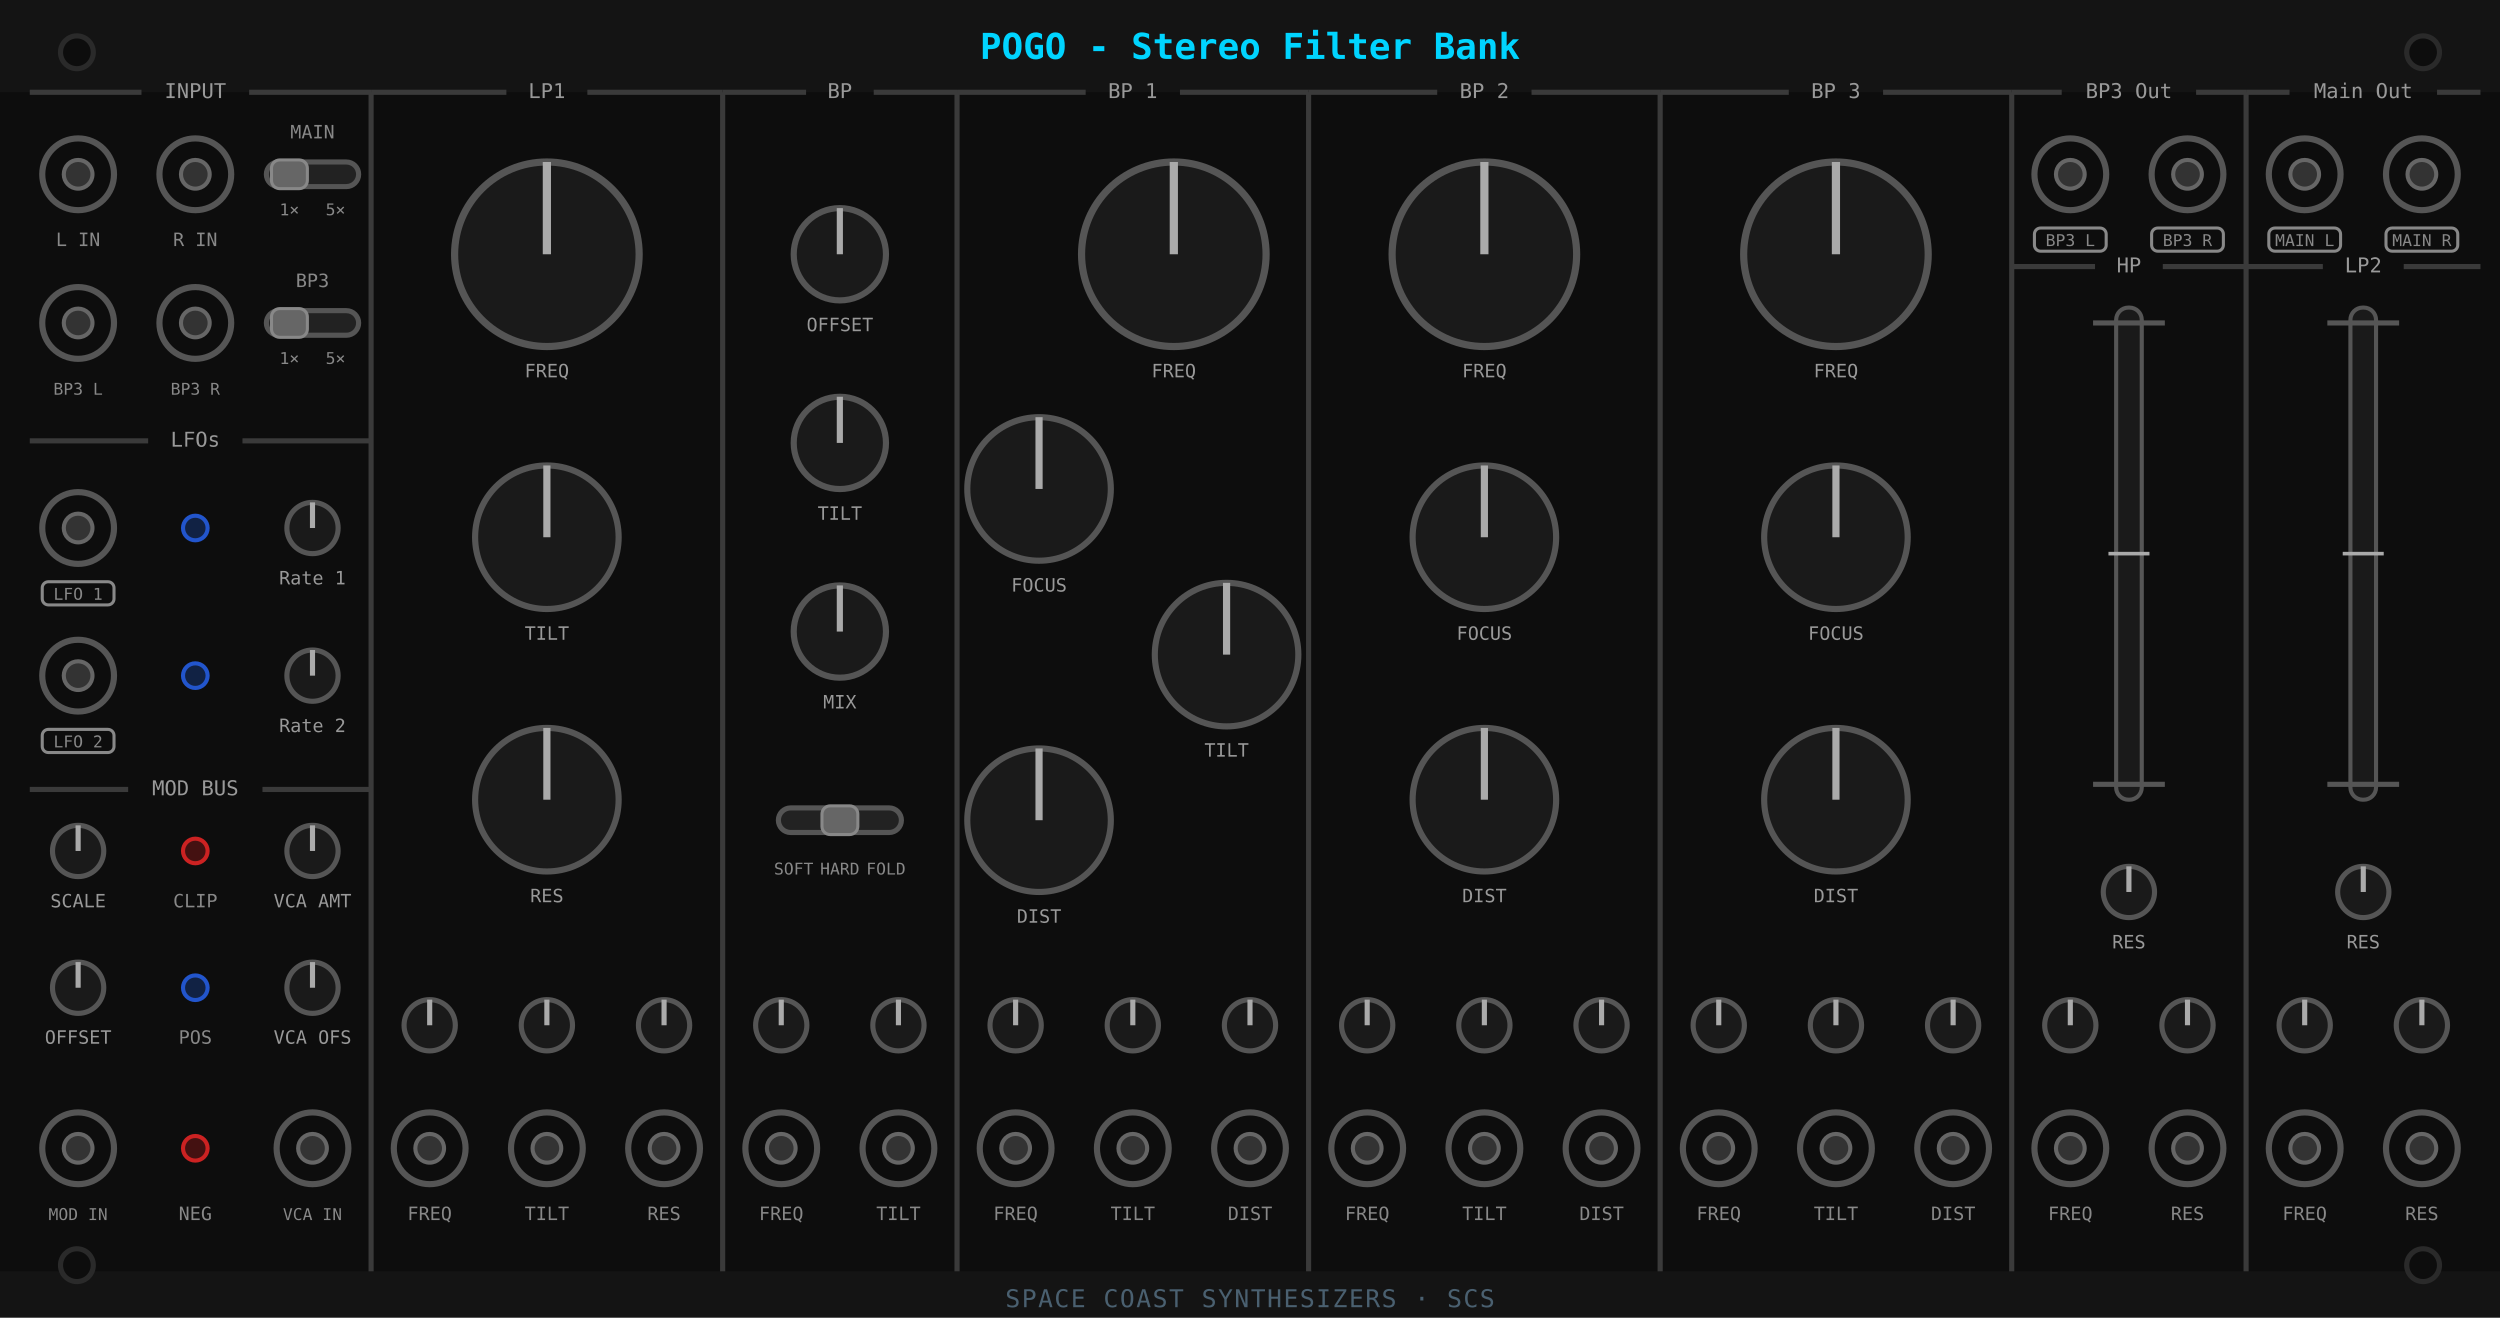
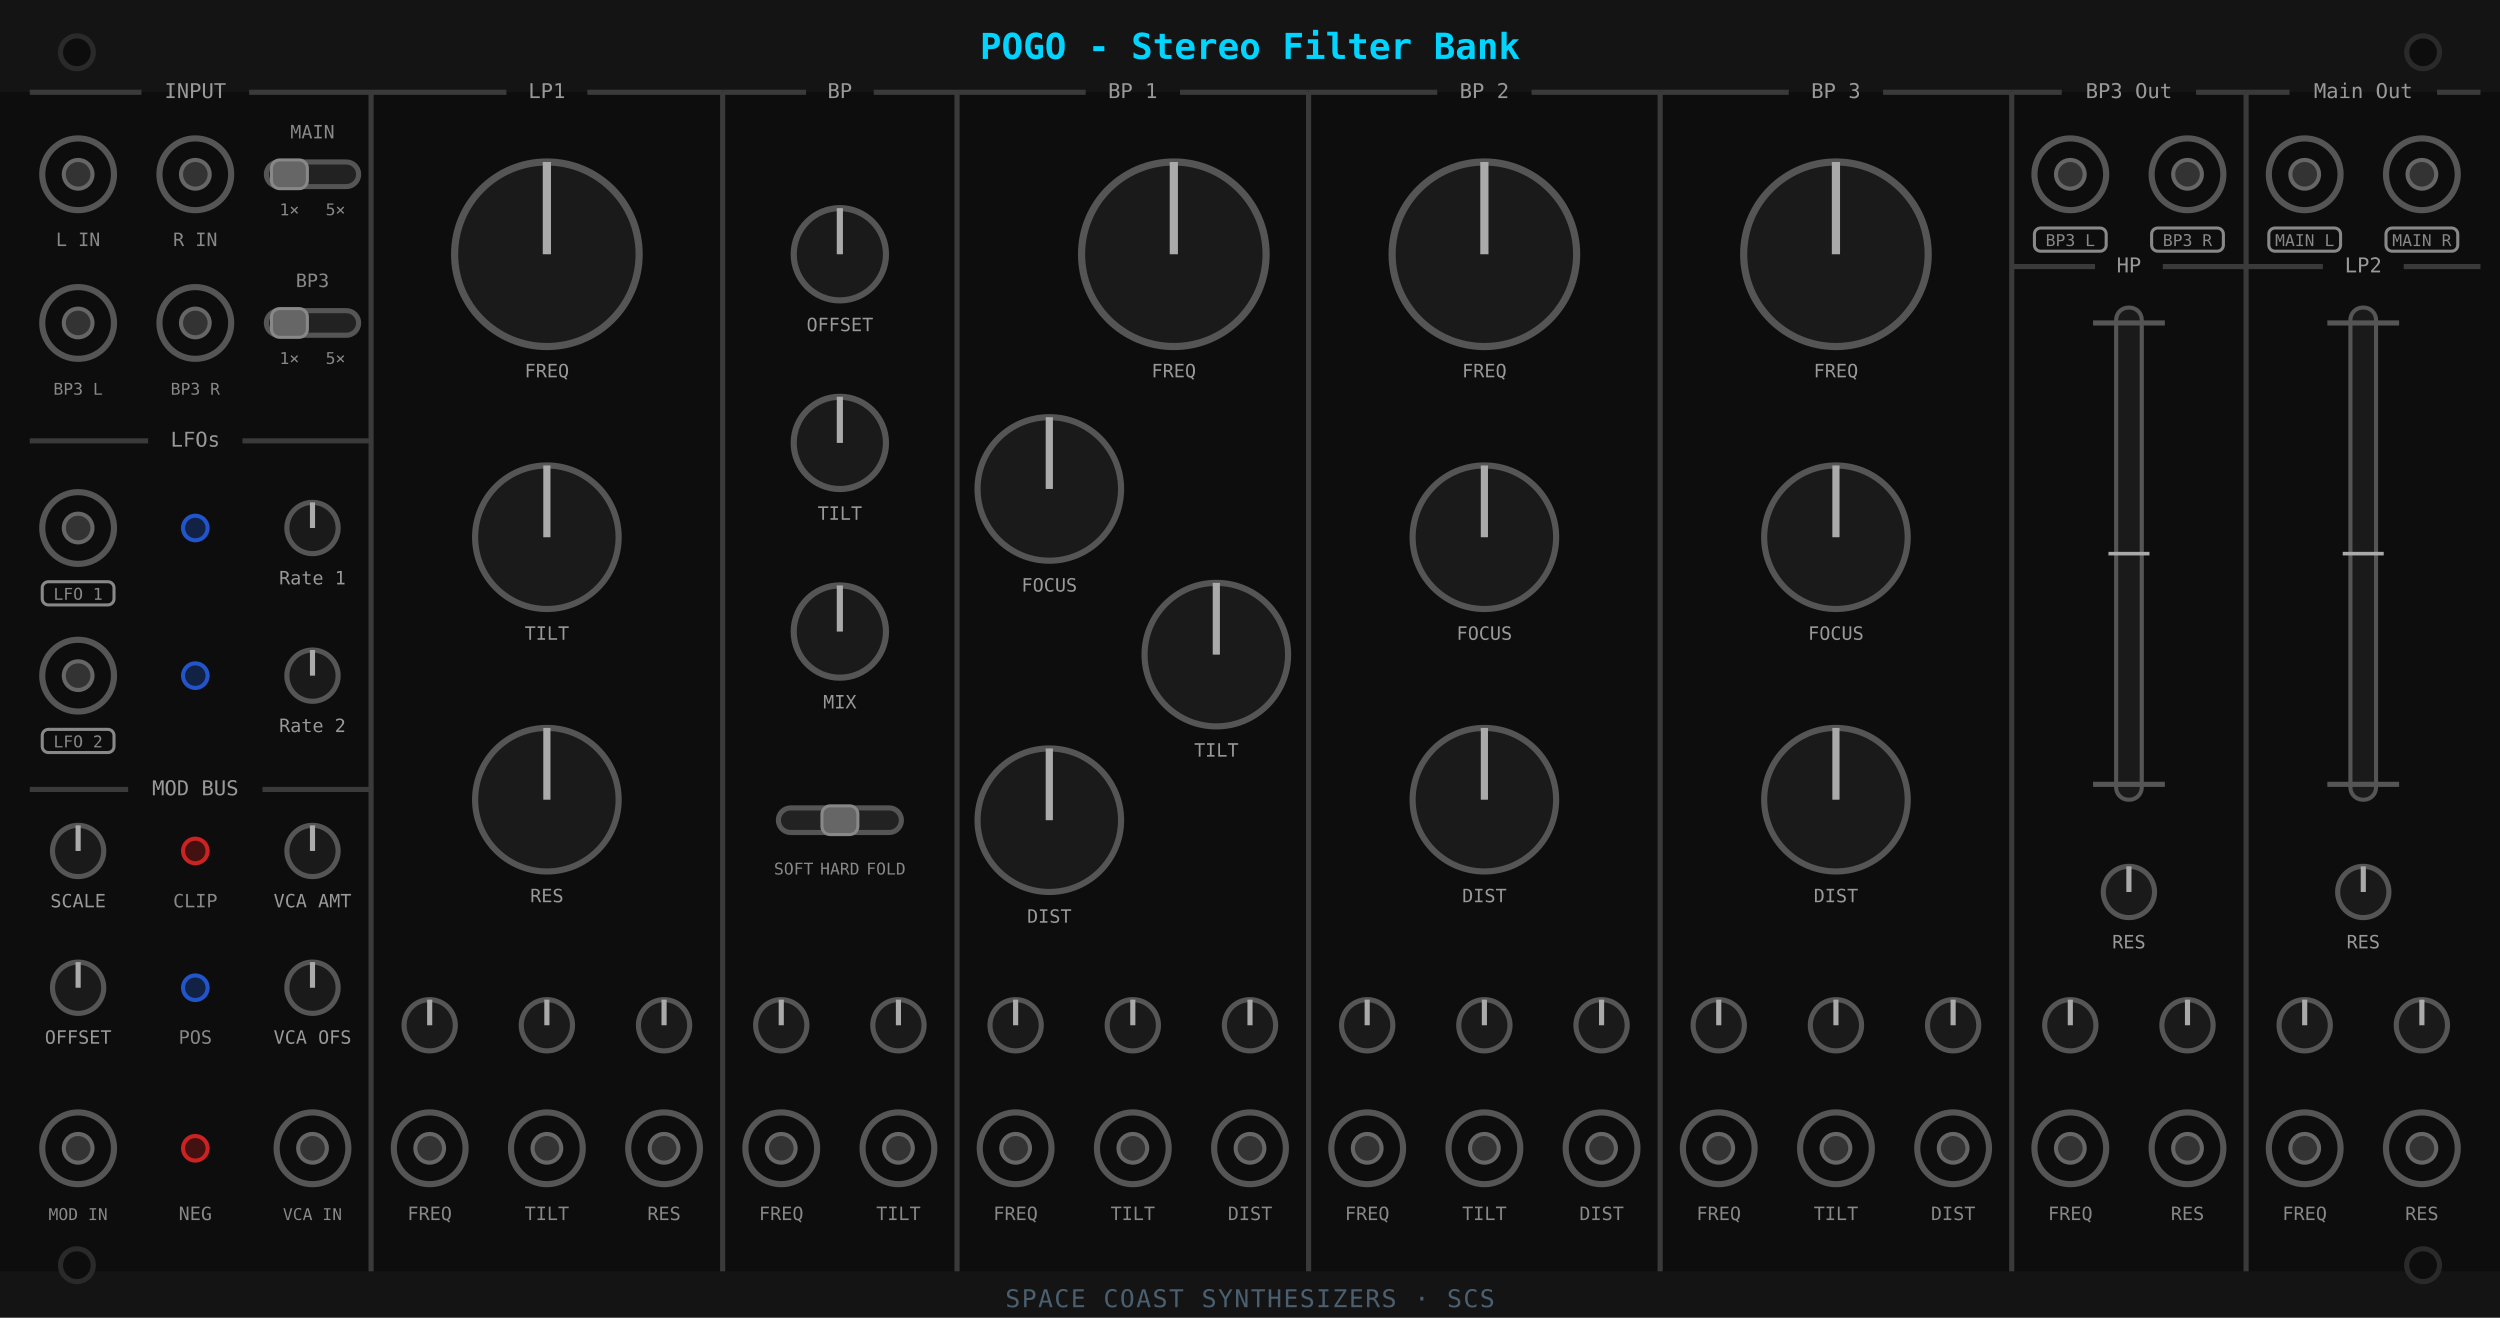
<svg xmlns="http://www.w3.org/2000/svg" width="243.84mm" height="128.5mm" viewBox="0 0 243.84 128.5">
  <rect x="0" y="0" width="243.84" height="128.5" fill="#0d0d0d" />
  <rect x="0" y="0" width="243.84" height="9.0" fill="#141414" />
  <rect x="0" y="124.0" width="243.84" height="4.5" fill="#141414" />
  <circle cx="7.5" cy="5.1" r="1.6" fill="#0d0d0d" stroke="#2a2a2a" stroke-width="0.5" />
  <circle cx="236.34" cy="5.1" r="1.6" fill="#0d0d0d" stroke="#2a2a2a" stroke-width="0.5" />
  <circle cx="7.5" cy="123.4" r="1.6" fill="#0d0d0d" stroke="#2a2a2a" stroke-width="0.5" />
  <circle cx="236.34" cy="123.4" r="1.6" fill="#0d0d0d" stroke="#2a2a2a" stroke-width="0.5" />
  <text x="121.92" y="5.75" fill="#00d4ff" font-family="monospace" font-size="3.5" font-weight="bold" text-anchor="middle">POGO - Stereo Filter Bank</text>
  <text x="121.92" y="127.5" fill="#4a6070" font-family="monospace" font-size="2.4" text-anchor="middle" letter-spacing="0.15">SPACE COAST SYNTHESIZERS  ·  SCS</text>
  <line x1="36.195" y1="9.0" x2="36.195" y2="124.0" stroke="#3a3a3a" stroke-width="0.5" />
  <line x1="70.485" y1="9.0" x2="70.485" y2="124.0" stroke="#3a3a3a" stroke-width="0.5" />
  <line x1="93.345" y1="9.0" x2="93.345" y2="124.0" stroke="#3a3a3a" stroke-width="0.5" />
  <line x1="127.635" y1="9.0" x2="127.635" y2="124.0" stroke="#3a3a3a" stroke-width="0.5" />
  <line x1="161.925" y1="9.0" x2="161.925" y2="124.0" stroke="#3a3a3a" stroke-width="0.5" />
  <line x1="196.215" y1="9.0" x2="196.215" y2="124.0" stroke="#3a3a3a" stroke-width="0.5" />
  <line x1="219.075" y1="9.0" x2="219.075" y2="124.0" stroke="#3a3a3a" stroke-width="0.5" />
  <line x1="2.905" y1="9.0" x2="13.80" y2="9.0" stroke="#3a3a3a" stroke-width="0.5" />
  <line x1="24.30" y1="9.0" x2="36.195" y2="9.0" stroke="#3a3a3a" stroke-width="0.5" />
  <text x="19.05" y="9.0" fill="#999" font-family="monospace" font-size="2.0" text-anchor="middle" dominant-baseline="middle">INPUT</text>
  <line x1="2.905" y1="43.0" x2="14.45" y2="43.0" stroke="#3a3a3a" stroke-width="0.5" />
  <line x1="23.65" y1="43.0" x2="36.195" y2="43.0" stroke="#3a3a3a" stroke-width="0.5" />
  <text x="19.05" y="43.0" fill="#999" font-family="monospace" font-size="2.0" text-anchor="middle" dominant-baseline="middle">LFOs</text>
  <line x1="2.905" y1="77.0" x2="12.50" y2="77.0" stroke="#3a3a3a" stroke-width="0.5" />
  <line x1="25.60" y1="77.0" x2="36.195" y2="77.0" stroke="#3a3a3a" stroke-width="0.5" />
  <text x="19.05" y="77.0" fill="#999" font-family="monospace" font-size="2.0" text-anchor="middle" dominant-baseline="middle">MOD BUS</text>
  <line x1="36.195" y1="9.0" x2="49.39" y2="9.0" stroke="#3a3a3a" stroke-width="0.5" />
  <line x1="57.29" y1="9.0" x2="70.485" y2="9.0" stroke="#3a3a3a" stroke-width="0.5" />
  <text x="53.34" y="9.0" fill="#999" font-family="monospace" font-size="2.0" text-anchor="middle" dominant-baseline="middle">LP1</text>
  <line x1="70.485" y1="9.0" x2="78.62" y2="9.0" stroke="#3a3a3a" stroke-width="0.5" />
  <line x1="85.22" y1="9.0" x2="93.345" y2="9.0" stroke="#3a3a3a" stroke-width="0.5" />
  <text x="81.915" y="9.0" fill="#999" font-family="monospace" font-size="2.0" text-anchor="middle" dominant-baseline="middle">BP</text>
  <line x1="93.345" y1="9.0" x2="105.89" y2="9.0" stroke="#3a3a3a" stroke-width="0.5" />
  <line x1="115.09" y1="9.0" x2="127.635" y2="9.0" stroke="#3a3a3a" stroke-width="0.5" />
  <text x="110.49" y="9.0" fill="#999" font-family="monospace" font-size="2.0" text-anchor="middle" dominant-baseline="middle">BP 1</text>
  <line x1="127.635" y1="9.0" x2="140.18" y2="9.0" stroke="#3a3a3a" stroke-width="0.5" />
  <line x1="149.38" y1="9.0" x2="161.925" y2="9.0" stroke="#3a3a3a" stroke-width="0.5" />
  <text x="144.78" y="9.0" fill="#999" font-family="monospace" font-size="2.0" text-anchor="middle" dominant-baseline="middle">BP 2</text>
  <line x1="161.925" y1="9.0" x2="174.47" y2="9.0" stroke="#3a3a3a" stroke-width="0.5" />
  <line x1="183.67" y1="9.0" x2="196.215" y2="9.0" stroke="#3a3a3a" stroke-width="0.5" />
  <text x="179.07" y="9.0" fill="#999" font-family="monospace" font-size="2.0" text-anchor="middle" dominant-baseline="middle">BP 3</text>
  <line x1="196.215" y1="9.0" x2="201.09" y2="9.0" stroke="#3a3a3a" stroke-width="0.5" />
  <line x1="214.20" y1="9.0" x2="219.075" y2="9.0" stroke="#3a3a3a" stroke-width="0.5" />
  <text x="207.645" y="9.0" fill="#999" font-family="monospace" font-size="2.0" text-anchor="middle" dominant-baseline="middle">BP3 Out</text>
  <line x1="196.215" y1="26.0" x2="204.34" y2="26.0" stroke="#3a3a3a" stroke-width="0.5" />
  <line x1="210.95" y1="26.0" x2="219.075" y2="26.0" stroke="#3a3a3a" stroke-width="0.5" />
  <text x="207.645" y="26.0" fill="#999" font-family="monospace" font-size="2.0" text-anchor="middle" dominant-baseline="middle">HP</text>
  <line x1="219.075" y1="9.0" x2="223.31" y2="9.0" stroke="#3a3a3a" stroke-width="0.5" />
  <line x1="237.70" y1="9.0" x2="241.935" y2="9.0" stroke="#3a3a3a" stroke-width="0.5" />
  <text x="230.505" y="9.0" fill="#999" font-family="monospace" font-size="2.0" text-anchor="middle" dominant-baseline="middle">Main Out</text>
  <line x1="219.075" y1="26.0" x2="226.56" y2="26.0" stroke="#3a3a3a" stroke-width="0.5" />
  <line x1="234.45" y1="26.0" x2="241.935" y2="26.0" stroke="#3a3a3a" stroke-width="0.5" />
  <text x="230.505" y="26.0" fill="#999" font-family="monospace" font-size="2.0" text-anchor="middle" dominant-baseline="middle">LP2</text>
  <circle cx="7.62" cy="17.0" r="3.5" fill="none" stroke="#555" stroke-width="0.6" />
  <circle cx="7.62" cy="17.0" r="1.4" fill="#333" stroke="#666" stroke-width="0.4" />
  <text x="7.62" y="24.0" fill="#888" font-family="monospace" font-size="1.8" text-anchor="middle">L IN</text>
  <circle cx="19.05" cy="17.0" r="3.5" fill="none" stroke="#555" stroke-width="0.6" />
  <circle cx="19.05" cy="17.0" r="1.4" fill="#333" stroke="#666" stroke-width="0.4" />
  <text x="19.05" y="24.0" fill="#888" font-family="monospace" font-size="1.8" text-anchor="middle">R IN</text>
  <text x="30.48" y="13.5" fill="#888" font-family="monospace" font-size="1.8" text-anchor="middle">MAIN</text>
  <rect x="25.98" y="15.80" width="9" height="2.4" rx="1.2" fill="#222" stroke="#555" stroke-width="0.5" />
  <rect x="26.48" y="15.60" width="3.5" height="2.8" rx="0.8" fill="#666" stroke="#888" stroke-width="0.3" />
  <text x="28.23" y="21.0" fill="#888" font-family="monospace" font-size="1.6" text-anchor="middle">1×</text>
  <text x="32.73" y="21.0" fill="#888" font-family="monospace" font-size="1.6" text-anchor="middle">5×</text>
  <circle cx="7.62" cy="31.5" r="3.5" fill="none" stroke="#555" stroke-width="0.6" />
  <circle cx="7.62" cy="31.5" r="1.4" fill="#333" stroke="#666" stroke-width="0.4" />
  <text x="7.62" y="38.5" fill="#888" font-family="monospace" font-size="1.6" text-anchor="middle">BP3 L</text>
  <circle cx="19.05" cy="31.5" r="3.5" fill="none" stroke="#555" stroke-width="0.6" />
  <circle cx="19.05" cy="31.5" r="1.4" fill="#333" stroke="#666" stroke-width="0.4" />
  <text x="19.05" y="38.5" fill="#888" font-family="monospace" font-size="1.6" text-anchor="middle">BP3 R</text>
  <text x="30.48" y="28.0" fill="#888" font-family="monospace" font-size="1.8" text-anchor="middle">BP3</text>
  <rect x="25.98" y="30.30" width="9" height="2.4" rx="1.2" fill="#222" stroke="#555" stroke-width="0.5" />
  <rect x="26.48" y="30.10" width="3.5" height="2.8" rx="0.8" fill="#666" stroke="#888" stroke-width="0.3" />
  <text x="28.23" y="35.5" fill="#888" font-family="monospace" font-size="1.6" text-anchor="middle">1×</text>
  <text x="32.73" y="35.5" fill="#888" font-family="monospace" font-size="1.6" text-anchor="middle">5×</text>
  <circle cx="7.62" cy="51.5" r="3.5" fill="none" stroke="#555" stroke-width="0.6" />
  <circle cx="7.62" cy="51.5" r="1.4" fill="#333" stroke="#666" stroke-width="0.4" />
  <rect x="4.12" y="56.74" width="7.0" height="2.26" rx="0.6" fill="none" stroke="#888" stroke-width="0.3" />
  <text x="7.62" y="58.5" fill="#888" font-family="monospace" font-size="1.6" text-anchor="middle">LFO 1</text>
  <circle cx="19.05" cy="51.5" r="1.2" fill="#112244" stroke="#2255cc" stroke-width="0.4" />
  <circle cx="30.48" cy="51.5" r="2.5" fill="#1a1a1a" stroke="#555" stroke-width="0.5" />
  <line x1="30.48" y1="51.5" x2="30.48" y2="49.0" stroke="#aaa" stroke-width="0.5" />
  <text x="30.48" y="57.0" fill="#999" font-family="monospace" font-size="1.8" text-anchor="middle">Rate 1</text>
  <circle cx="7.62" cy="65.9" r="3.5" fill="none" stroke="#555" stroke-width="0.6" />
  <circle cx="7.62" cy="65.9" r="1.4" fill="#333" stroke="#666" stroke-width="0.4" />
  <rect x="4.12" y="71.14" width="7.0" height="2.26" rx="0.6" fill="none" stroke="#888" stroke-width="0.3" />
  <text x="7.62" y="72.9" fill="#888" font-family="monospace" font-size="1.6" text-anchor="middle">LFO 2</text>
  <circle cx="19.05" cy="65.9" r="1.2" fill="#112244" stroke="#2255cc" stroke-width="0.4" />
  <circle cx="30.48" cy="65.9" r="2.5" fill="#1a1a1a" stroke="#555" stroke-width="0.5" />
  <line x1="30.48" y1="65.9" x2="30.48" y2="63.4" stroke="#aaa" stroke-width="0.5" />
  <text x="30.48" y="71.4" fill="#999" font-family="monospace" font-size="1.8" text-anchor="middle">Rate 2</text>
  <circle cx="7.62" cy="83.0" r="2.5" fill="#1a1a1a" stroke="#555" stroke-width="0.5" />
  <line x1="7.62" y1="83.0" x2="7.62" y2="80.5" stroke="#aaa" stroke-width="0.5" />
  <text x="7.62" y="88.5" fill="#999" font-family="monospace" font-size="1.8" text-anchor="middle">SCALE</text>
  <circle cx="30.48" cy="83.0" r="2.5" fill="#1a1a1a" stroke="#555" stroke-width="0.5" />
  <line x1="30.48" y1="83.0" x2="30.48" y2="80.5" stroke="#aaa" stroke-width="0.5" />
  <text x="30.48" y="88.5" fill="#999" font-family="monospace" font-size="1.8" text-anchor="middle">VCA AMT</text>
  <circle cx="19.05" cy="83.0" r="1.2" fill="#441111" stroke="#cc2222" stroke-width="0.4" />
  <text x="19.05" y="88.5" fill="#888" font-family="monospace" font-size="1.8" text-anchor="middle">CLIP</text>
  <circle cx="7.62" cy="96.34" r="2.5" fill="#1a1a1a" stroke="#555" stroke-width="0.5" />
  <line x1="7.62" y1="96.34" x2="7.62" y2="93.84" stroke="#aaa" stroke-width="0.5" />
  <text x="7.62" y="101.8" fill="#999" font-family="monospace" font-size="1.8" text-anchor="middle">OFFSET</text>
  <circle cx="30.48" cy="96.34" r="2.5" fill="#1a1a1a" stroke="#555" stroke-width="0.5" />
  <line x1="30.48" y1="96.34" x2="30.48" y2="93.84" stroke="#aaa" stroke-width="0.5" />
  <text x="30.48" y="101.8" fill="#999" font-family="monospace" font-size="1.8" text-anchor="middle">VCA OFS</text>
  <circle cx="19.05" cy="96.34" r="1.2" fill="#112244" stroke="#2255cc" stroke-width="0.4" />
  <text x="19.05" y="101.8" fill="#888" font-family="monospace" font-size="1.8" text-anchor="middle">POS</text>
  <circle cx="7.62" cy="112.0" r="3.5" fill="none" stroke="#555" stroke-width="0.6" />
  <circle cx="7.62" cy="112.0" r="1.4" fill="#333" stroke="#666" stroke-width="0.4" />
  <text x="7.62" y="119.0" fill="#888" font-family="monospace" font-size="1.6" text-anchor="middle">MOD IN</text>
  <circle cx="19.05" cy="112.0" r="1.2" fill="#441111" stroke="#cc2222" stroke-width="0.4" />
  <text x="19.05" y="119.0" fill="#888" font-family="monospace" font-size="1.8" text-anchor="middle">NEG</text>
  <circle cx="30.48" cy="112.0" r="3.5" fill="none" stroke="#555" stroke-width="0.6" />
  <circle cx="30.48" cy="112.0" r="1.4" fill="#333" stroke="#666" stroke-width="0.4" />
  <text x="30.48" y="119.0" fill="#888" font-family="monospace" font-size="1.6" text-anchor="middle">VCA IN</text>
  <circle cx="53.34" cy="24.8" r="9.0" fill="#1a1a1a" stroke="#555" stroke-width="0.7" />
  <line x1="53.34" y1="24.8" x2="53.34" y2="15.8" stroke="#aaa" stroke-width="0.8" />
  <text x="53.34" y="36.8" fill="#999" font-family="monospace" font-size="1.8" text-anchor="middle">FREQ</text>
  <circle cx="53.34" cy="52.4" r="7.0" fill="#1a1a1a" stroke="#555" stroke-width="0.6" />
  <line x1="53.34" y1="52.4" x2="53.34" y2="45.4" stroke="#aaa" stroke-width="0.7" />
  <text x="53.34" y="62.4" fill="#999" font-family="monospace" font-size="1.8" text-anchor="middle">TILT</text>
  <circle cx="53.34" cy="78.0" r="7.0" fill="#1a1a1a" stroke="#555" stroke-width="0.6" />
  <line x1="53.34" y1="78.0" x2="53.34" y2="71.0" stroke="#aaa" stroke-width="0.7" />
  <text x="53.34" y="88.0" fill="#999" font-family="monospace" font-size="1.8" text-anchor="middle">RES</text>
  <circle cx="41.91" cy="100.0" r="2.5" fill="#1a1a1a" stroke="#555" stroke-width="0.5" />
  <line x1="41.91" y1="100.0" x2="41.91" y2="97.5" stroke="#aaa" stroke-width="0.5" />
  <text x="41.91" y="105.5" fill="#999" font-family="monospace" font-size="1.8" text-anchor="middle" />
  <circle cx="53.34" cy="100.0" r="2.5" fill="#1a1a1a" stroke="#555" stroke-width="0.5" />
  <line x1="53.34" y1="100.0" x2="53.34" y2="97.5" stroke="#aaa" stroke-width="0.5" />
  <text x="53.34" y="105.5" fill="#999" font-family="monospace" font-size="1.8" text-anchor="middle" />
  <circle cx="64.77" cy="100.0" r="2.5" fill="#1a1a1a" stroke="#555" stroke-width="0.5" />
  <line x1="64.77" y1="100.0" x2="64.77" y2="97.5" stroke="#aaa" stroke-width="0.5" />
  <text x="64.77" y="105.5" fill="#999" font-family="monospace" font-size="1.8" text-anchor="middle" />
  <circle cx="41.91" cy="112.0" r="3.5" fill="none" stroke="#555" stroke-width="0.6" />
  <circle cx="41.91" cy="112.0" r="1.4" fill="#333" stroke="#666" stroke-width="0.4" />
  <text x="41.91" y="119.0" fill="#888" font-family="monospace" font-size="1.8" text-anchor="middle">FREQ</text>
  <circle cx="53.34" cy="112.0" r="3.5" fill="none" stroke="#555" stroke-width="0.6" />
  <circle cx="53.34" cy="112.0" r="1.4" fill="#333" stroke="#666" stroke-width="0.4" />
  <text x="53.34" y="119.0" fill="#888" font-family="monospace" font-size="1.8" text-anchor="middle">TILT</text>
  <circle cx="64.77" cy="112.0" r="3.5" fill="none" stroke="#555" stroke-width="0.6" />
  <circle cx="64.77" cy="112.0" r="1.4" fill="#333" stroke="#666" stroke-width="0.4" />
  <text x="64.77" y="119.0" fill="#888" font-family="monospace" font-size="1.8" text-anchor="middle">RES</text>
  <circle cx="81.915" cy="24.8" r="4.5" fill="#1a1a1a" stroke="#555" stroke-width="0.6" />
  <line x1="81.915" y1="24.8" x2="81.915" y2="20.3" stroke="#aaa" stroke-width="0.6" />
  <text x="81.915" y="32.3" fill="#999" font-family="monospace" font-size="1.8" text-anchor="middle">OFFSET</text>
  <circle cx="81.915" cy="43.2" r="4.5" fill="#1a1a1a" stroke="#555" stroke-width="0.6" />
  <line x1="81.915" y1="43.2" x2="81.915" y2="38.7" stroke="#aaa" stroke-width="0.6" />
  <text x="81.915" y="50.7" fill="#999" font-family="monospace" font-size="1.8" text-anchor="middle">TILT</text>
  <circle cx="81.915" cy="61.6" r="4.5" fill="#1a1a1a" stroke="#555" stroke-width="0.6" />
  <line x1="81.915" y1="61.6" x2="81.915" y2="57.1" stroke="#aaa" stroke-width="0.6" />
  <text x="81.915" y="69.1" fill="#999" font-family="monospace" font-size="1.8" text-anchor="middle">MIX</text>
  <rect x="75.92" y="78.80" width="12" height="2.4" rx="1.2" fill="#222" stroke="#555" stroke-width="0.5" />
  <rect x="80.17" y="78.60" width="3.5" height="2.8" rx="0.8" fill="#666" stroke="#888" stroke-width="0.3" />
  <text x="77.415" y="85.3" fill="#888" font-family="monospace" font-size="1.6" text-anchor="middle">SOFT</text>
  <text x="81.915" y="85.3" fill="#888" font-family="monospace" font-size="1.6" text-anchor="middle">HARD</text>
  <text x="86.415" y="85.3" fill="#888" font-family="monospace" font-size="1.6" text-anchor="middle">FOLD</text>
  <text x="81.915" y="88.8" fill="#999" font-family="monospace" font-size="1.8" text-anchor="middle" />
  <circle cx="76.2" cy="100.0" r="2.5" fill="#1a1a1a" stroke="#555" stroke-width="0.5" />
  <line x1="76.2" y1="100.0" x2="76.2" y2="97.5" stroke="#aaa" stroke-width="0.5" />
  <text x="76.2" y="105.5" fill="#999" font-family="monospace" font-size="1.8" text-anchor="middle" />
  <circle cx="87.63" cy="100.0" r="2.5" fill="#1a1a1a" stroke="#555" stroke-width="0.5" />
  <line x1="87.63" y1="100.0" x2="87.63" y2="97.5" stroke="#aaa" stroke-width="0.5" />
  <text x="87.63" y="105.5" fill="#999" font-family="monospace" font-size="1.8" text-anchor="middle" />
  <circle cx="76.2" cy="112.0" r="3.5" fill="none" stroke="#555" stroke-width="0.6" />
  <circle cx="76.2" cy="112.0" r="1.4" fill="#333" stroke="#666" stroke-width="0.4" />
  <text x="76.2" y="119.0" fill="#888" font-family="monospace" font-size="1.8" text-anchor="middle">FREQ</text>
  <circle cx="87.63" cy="112.0" r="3.5" fill="none" stroke="#555" stroke-width="0.6" />
  <circle cx="87.63" cy="112.0" r="1.4" fill="#333" stroke="#666" stroke-width="0.4" />
  <text x="87.63" y="119.0" fill="#888" font-family="monospace" font-size="1.8" text-anchor="middle">TILT</text>
  <circle cx="114.49" cy="24.8" r="9.0" fill="#1a1a1a" stroke="#555" stroke-width="0.7" />
  <line x1="114.49" y1="24.8" x2="114.49" y2="15.8" stroke="#aaa" stroke-width="0.8" />
  <text x="114.49" y="36.8" fill="#999" font-family="monospace" font-size="1.8" text-anchor="middle">FREQ</text>
-   <circle cx="101.345" cy="47.69" r="7.0" fill="#1a1a1a" stroke="#555" stroke-width="0.6" />
-   <line x1="101.345" y1="47.69" x2="101.345" y2="40.69" stroke="#aaa" stroke-width="0.7" />
-   <text x="101.345" y="57.7" fill="#999" font-family="monospace" font-size="1.8" text-anchor="middle">FOCUS</text>
-   <circle cx="119.635" cy="63.85" r="7.0" fill="#1a1a1a" stroke="#555" stroke-width="0.6" />
-   <line x1="119.635" y1="63.85" x2="119.635" y2="56.85" stroke="#aaa" stroke-width="0.7" />
-   <text x="119.635" y="73.8" fill="#999" font-family="monospace" font-size="1.8" text-anchor="middle">TILT</text>
-   <circle cx="101.345" cy="80.0" r="7.0" fill="#1a1a1a" stroke="#555" stroke-width="0.6" />
-   <line x1="101.345" y1="80.0" x2="101.345" y2="73.0" stroke="#aaa" stroke-width="0.7" />
-   <text x="101.345" y="90.0" fill="#999" font-family="monospace" font-size="1.8" text-anchor="middle">DIST</text>
+   <circle cx="102.345" cy="47.69" r="7.0" fill="#1a1a1a" stroke="#555" stroke-width="0.6" />
+   <line x1="102.345" y1="47.69" x2="102.345" y2="40.69" stroke="#aaa" stroke-width="0.7" />
+   <text x="102.345" y="57.7" fill="#999" font-family="monospace" font-size="1.8" text-anchor="middle">FOCUS</text>
+   <circle cx="118.635" cy="63.85" r="7.0" fill="#1a1a1a" stroke="#555" stroke-width="0.6" />
+   <line x1="118.635" y1="63.85" x2="118.635" y2="56.85" stroke="#aaa" stroke-width="0.7" />
+   <text x="118.635" y="73.8" fill="#999" font-family="monospace" font-size="1.8" text-anchor="middle">TILT</text>
+   <circle cx="102.345" cy="80.0" r="7.0" fill="#1a1a1a" stroke="#555" stroke-width="0.6" />
+   <line x1="102.345" y1="80.0" x2="102.345" y2="73.0" stroke="#aaa" stroke-width="0.7" />
+   <text x="102.345" y="90.0" fill="#999" font-family="monospace" font-size="1.8" text-anchor="middle">DIST</text>
  <circle cx="99.06" cy="100.0" r="2.5" fill="#1a1a1a" stroke="#555" stroke-width="0.5" />
  <line x1="99.06" y1="100.0" x2="99.06" y2="97.5" stroke="#aaa" stroke-width="0.5" />
  <text x="99.06" y="105.5" fill="#999" font-family="monospace" font-size="1.8" text-anchor="middle" />
  <circle cx="110.49" cy="100.0" r="2.5" fill="#1a1a1a" stroke="#555" stroke-width="0.5" />
  <line x1="110.49" y1="100.0" x2="110.49" y2="97.5" stroke="#aaa" stroke-width="0.5" />
  <text x="110.49" y="105.5" fill="#999" font-family="monospace" font-size="1.8" text-anchor="middle" />
  <circle cx="121.92" cy="100.0" r="2.5" fill="#1a1a1a" stroke="#555" stroke-width="0.5" />
  <line x1="121.92" y1="100.0" x2="121.92" y2="97.5" stroke="#aaa" stroke-width="0.5" />
  <text x="121.92" y="105.5" fill="#999" font-family="monospace" font-size="1.8" text-anchor="middle" />
  <circle cx="99.06" cy="112.0" r="3.5" fill="none" stroke="#555" stroke-width="0.6" />
  <circle cx="99.06" cy="112.0" r="1.4" fill="#333" stroke="#666" stroke-width="0.4" />
  <text x="99.06" y="119.0" fill="#888" font-family="monospace" font-size="1.8" text-anchor="middle">FREQ</text>
  <circle cx="110.49" cy="112.0" r="3.5" fill="none" stroke="#555" stroke-width="0.6" />
  <circle cx="110.49" cy="112.0" r="1.4" fill="#333" stroke="#666" stroke-width="0.4" />
  <text x="110.49" y="119.0" fill="#888" font-family="monospace" font-size="1.8" text-anchor="middle">TILT</text>
  <circle cx="121.92" cy="112.0" r="3.5" fill="none" stroke="#555" stroke-width="0.6" />
  <circle cx="121.92" cy="112.0" r="1.4" fill="#333" stroke="#666" stroke-width="0.4" />
  <text x="121.92" y="119.0" fill="#888" font-family="monospace" font-size="1.8" text-anchor="middle">DIST</text>
  <circle cx="144.78" cy="24.8" r="9.0" fill="#1a1a1a" stroke="#555" stroke-width="0.7" />
  <line x1="144.78" y1="24.8" x2="144.78" y2="15.8" stroke="#aaa" stroke-width="0.8" />
  <text x="144.78" y="36.8" fill="#999" font-family="monospace" font-size="1.8" text-anchor="middle">FREQ</text>
  <circle cx="144.78" cy="52.4" r="7.0" fill="#1a1a1a" stroke="#555" stroke-width="0.6" />
  <line x1="144.78" y1="52.4" x2="144.78" y2="45.4" stroke="#aaa" stroke-width="0.7" />
  <text x="144.78" y="62.4" fill="#999" font-family="monospace" font-size="1.8" text-anchor="middle">FOCUS</text>
  <circle cx="144.78" cy="78.0" r="7.0" fill="#1a1a1a" stroke="#555" stroke-width="0.6" />
  <line x1="144.78" y1="78.0" x2="144.78" y2="71.0" stroke="#aaa" stroke-width="0.7" />
  <text x="144.78" y="88.0" fill="#999" font-family="monospace" font-size="1.8" text-anchor="middle">DIST</text>
  <circle cx="133.35" cy="100.0" r="2.5" fill="#1a1a1a" stroke="#555" stroke-width="0.5" />
  <line x1="133.35" y1="100.0" x2="133.35" y2="97.5" stroke="#aaa" stroke-width="0.5" />
  <text x="133.35" y="105.5" fill="#999" font-family="monospace" font-size="1.8" text-anchor="middle" />
  <circle cx="144.78" cy="100.0" r="2.5" fill="#1a1a1a" stroke="#555" stroke-width="0.5" />
  <line x1="144.78" y1="100.0" x2="144.78" y2="97.5" stroke="#aaa" stroke-width="0.5" />
  <text x="144.78" y="105.5" fill="#999" font-family="monospace" font-size="1.8" text-anchor="middle" />
  <circle cx="156.21" cy="100.0" r="2.5" fill="#1a1a1a" stroke="#555" stroke-width="0.5" />
  <line x1="156.21" y1="100.0" x2="156.21" y2="97.5" stroke="#aaa" stroke-width="0.5" />
  <text x="156.21" y="105.5" fill="#999" font-family="monospace" font-size="1.8" text-anchor="middle" />
  <circle cx="133.35" cy="112.0" r="3.5" fill="none" stroke="#555" stroke-width="0.6" />
  <circle cx="133.35" cy="112.0" r="1.4" fill="#333" stroke="#666" stroke-width="0.4" />
  <text x="133.35" y="119.0" fill="#888" font-family="monospace" font-size="1.8" text-anchor="middle">FREQ</text>
  <circle cx="144.78" cy="112.0" r="3.5" fill="none" stroke="#555" stroke-width="0.6" />
  <circle cx="144.78" cy="112.0" r="1.4" fill="#333" stroke="#666" stroke-width="0.4" />
  <text x="144.78" y="119.0" fill="#888" font-family="monospace" font-size="1.8" text-anchor="middle">TILT</text>
  <circle cx="156.21" cy="112.0" r="3.5" fill="none" stroke="#555" stroke-width="0.6" />
  <circle cx="156.21" cy="112.0" r="1.4" fill="#333" stroke="#666" stroke-width="0.4" />
  <text x="156.21" y="119.0" fill="#888" font-family="monospace" font-size="1.8" text-anchor="middle">DIST</text>
  <circle cx="179.07" cy="24.8" r="9.0" fill="#1a1a1a" stroke="#555" stroke-width="0.7" />
  <line x1="179.07" y1="24.8" x2="179.07" y2="15.8" stroke="#aaa" stroke-width="0.8" />
  <text x="179.07" y="36.8" fill="#999" font-family="monospace" font-size="1.8" text-anchor="middle">FREQ</text>
  <circle cx="179.07" cy="52.4" r="7.0" fill="#1a1a1a" stroke="#555" stroke-width="0.6" />
  <line x1="179.07" y1="52.4" x2="179.07" y2="45.4" stroke="#aaa" stroke-width="0.7" />
  <text x="179.07" y="62.4" fill="#999" font-family="monospace" font-size="1.8" text-anchor="middle">FOCUS</text>
  <circle cx="179.07" cy="78.0" r="7.0" fill="#1a1a1a" stroke="#555" stroke-width="0.6" />
  <line x1="179.07" y1="78.0" x2="179.07" y2="71.0" stroke="#aaa" stroke-width="0.7" />
  <text x="179.07" y="88.0" fill="#999" font-family="monospace" font-size="1.8" text-anchor="middle">DIST</text>
  <circle cx="167.64" cy="100.0" r="2.5" fill="#1a1a1a" stroke="#555" stroke-width="0.5" />
  <line x1="167.64" y1="100.0" x2="167.64" y2="97.5" stroke="#aaa" stroke-width="0.5" />
  <text x="167.64" y="105.5" fill="#999" font-family="monospace" font-size="1.8" text-anchor="middle" />
  <circle cx="179.07" cy="100.0" r="2.5" fill="#1a1a1a" stroke="#555" stroke-width="0.5" />
  <line x1="179.07" y1="100.0" x2="179.07" y2="97.5" stroke="#aaa" stroke-width="0.5" />
  <text x="179.07" y="105.5" fill="#999" font-family="monospace" font-size="1.8" text-anchor="middle" />
  <circle cx="190.5" cy="100.0" r="2.5" fill="#1a1a1a" stroke="#555" stroke-width="0.5" />
  <line x1="190.5" y1="100.0" x2="190.5" y2="97.5" stroke="#aaa" stroke-width="0.5" />
  <text x="190.5" y="105.5" fill="#999" font-family="monospace" font-size="1.8" text-anchor="middle" />
  <circle cx="167.64" cy="112.0" r="3.5" fill="none" stroke="#555" stroke-width="0.6" />
  <circle cx="167.64" cy="112.0" r="1.4" fill="#333" stroke="#666" stroke-width="0.4" />
  <text x="167.64" y="119.0" fill="#888" font-family="monospace" font-size="1.8" text-anchor="middle">FREQ</text>
  <circle cx="179.07" cy="112.0" r="3.5" fill="none" stroke="#555" stroke-width="0.6" />
  <circle cx="179.07" cy="112.0" r="1.4" fill="#333" stroke="#666" stroke-width="0.4" />
  <text x="179.07" y="119.0" fill="#888" font-family="monospace" font-size="1.8" text-anchor="middle">TILT</text>
  <circle cx="190.5" cy="112.0" r="3.5" fill="none" stroke="#555" stroke-width="0.6" />
  <circle cx="190.5" cy="112.0" r="1.4" fill="#333" stroke="#666" stroke-width="0.4" />
  <text x="190.5" y="119.0" fill="#888" font-family="monospace" font-size="1.8" text-anchor="middle">DIST</text>
  <circle cx="201.93" cy="17.0" r="3.5" fill="none" stroke="#555" stroke-width="0.6" />
  <circle cx="201.93" cy="17.0" r="1.4" fill="#333" stroke="#666" stroke-width="0.4" />
  <rect x="198.43" y="22.24" width="7.0" height="2.26" rx="0.6" fill="none" stroke="#888" stroke-width="0.3" />
  <text x="201.93" y="24.0" fill="#888" font-family="monospace" font-size="1.6" text-anchor="middle">BP3 L</text>
  <circle cx="213.36" cy="17.0" r="3.5" fill="none" stroke="#555" stroke-width="0.6" />
  <circle cx="213.36" cy="17.0" r="1.4" fill="#333" stroke="#666" stroke-width="0.4" />
  <rect x="209.86" y="22.24" width="7.0" height="2.26" rx="0.6" fill="none" stroke="#888" stroke-width="0.3" />
  <text x="213.36" y="24.0" fill="#888" font-family="monospace" font-size="1.6" text-anchor="middle">BP3 R</text>
  <rect x="206.40" y="30.00" width="2.5" height="48.0" rx="1.2" fill="#1a1a1a" stroke="#555" stroke-width="0.4" />
  <line x1="204.15" y1="31.50" x2="211.15" y2="31.50" stroke="#555" stroke-width="0.5" />
  <line x1="204.15" y1="76.50" x2="211.15" y2="76.50" stroke="#555" stroke-width="0.5" />
  <line x1="205.65" y1="54.00" x2="209.65" y2="54.00" stroke="#aaa" stroke-width="0.35" />
  <text x="207.645" y="26.5" fill="#888" font-family="monospace" font-size="1.8" text-anchor="middle" />
  <circle cx="207.645" cy="87.0" r="2.5" fill="#1a1a1a" stroke="#555" stroke-width="0.5" />
  <line x1="207.645" y1="87.0" x2="207.645" y2="84.5" stroke="#aaa" stroke-width="0.5" />
  <text x="207.645" y="92.5" fill="#999" font-family="monospace" font-size="1.8" text-anchor="middle">RES</text>
  <circle cx="201.93" cy="100.0" r="2.5" fill="#1a1a1a" stroke="#555" stroke-width="0.5" />
  <line x1="201.93" y1="100.0" x2="201.93" y2="97.5" stroke="#aaa" stroke-width="0.5" />
  <text x="201.93" y="105.5" fill="#999" font-family="monospace" font-size="1.8" text-anchor="middle" />
  <circle cx="213.36" cy="100.0" r="2.5" fill="#1a1a1a" stroke="#555" stroke-width="0.5" />
  <line x1="213.36" y1="100.0" x2="213.36" y2="97.5" stroke="#aaa" stroke-width="0.5" />
  <text x="213.36" y="105.5" fill="#999" font-family="monospace" font-size="1.8" text-anchor="middle" />
  <circle cx="201.93" cy="112.0" r="3.5" fill="none" stroke="#555" stroke-width="0.6" />
  <circle cx="201.93" cy="112.0" r="1.4" fill="#333" stroke="#666" stroke-width="0.4" />
  <text x="201.93" y="119.0" fill="#888" font-family="monospace" font-size="1.8" text-anchor="middle">FREQ</text>
  <circle cx="213.36" cy="112.0" r="3.5" fill="none" stroke="#555" stroke-width="0.6" />
  <circle cx="213.36" cy="112.0" r="1.4" fill="#333" stroke="#666" stroke-width="0.4" />
  <text x="213.36" y="119.0" fill="#888" font-family="monospace" font-size="1.8" text-anchor="middle">RES</text>
  <circle cx="224.79" cy="17.0" r="3.5" fill="none" stroke="#555" stroke-width="0.6" />
  <circle cx="224.79" cy="17.0" r="1.4" fill="#333" stroke="#666" stroke-width="0.4" />
  <rect x="221.29" y="22.24" width="7.0" height="2.26" rx="0.6" fill="none" stroke="#888" stroke-width="0.3" />
  <text x="224.79" y="24.0" fill="#888" font-family="monospace" font-size="1.6" text-anchor="middle">MAIN L</text>
  <circle cx="236.22" cy="17.0" r="3.5" fill="none" stroke="#555" stroke-width="0.6" />
  <circle cx="236.22" cy="17.0" r="1.4" fill="#333" stroke="#666" stroke-width="0.4" />
  <rect x="232.72" y="22.24" width="7.0" height="2.26" rx="0.6" fill="none" stroke="#888" stroke-width="0.3" />
  <text x="236.22" y="24.0" fill="#888" font-family="monospace" font-size="1.6" text-anchor="middle">MAIN R</text>
  <rect x="229.25" y="30.00" width="2.5" height="48.0" rx="1.2" fill="#1a1a1a" stroke="#555" stroke-width="0.4" />
  <line x1="227.00" y1="31.50" x2="234.00" y2="31.50" stroke="#555" stroke-width="0.5" />
  <line x1="227.00" y1="76.50" x2="234.00" y2="76.50" stroke="#555" stroke-width="0.5" />
  <line x1="228.50" y1="54.00" x2="232.50" y2="54.00" stroke="#aaa" stroke-width="0.35" />
  <text x="230.505" y="26.5" fill="#888" font-family="monospace" font-size="1.8" text-anchor="middle" />
  <circle cx="230.505" cy="87.0" r="2.5" fill="#1a1a1a" stroke="#555" stroke-width="0.5" />
  <line x1="230.505" y1="87.0" x2="230.505" y2="84.5" stroke="#aaa" stroke-width="0.5" />
  <text x="230.505" y="92.5" fill="#999" font-family="monospace" font-size="1.8" text-anchor="middle">RES</text>
  <circle cx="224.79" cy="100.0" r="2.5" fill="#1a1a1a" stroke="#555" stroke-width="0.5" />
  <line x1="224.79" y1="100.0" x2="224.79" y2="97.5" stroke="#aaa" stroke-width="0.5" />
  <text x="224.79" y="105.5" fill="#999" font-family="monospace" font-size="1.8" text-anchor="middle" />
  <circle cx="236.22" cy="100.0" r="2.5" fill="#1a1a1a" stroke="#555" stroke-width="0.5" />
  <line x1="236.22" y1="100.0" x2="236.22" y2="97.5" stroke="#aaa" stroke-width="0.5" />
  <text x="236.22" y="105.5" fill="#999" font-family="monospace" font-size="1.8" text-anchor="middle" />
  <circle cx="224.79" cy="112.0" r="3.5" fill="none" stroke="#555" stroke-width="0.6" />
  <circle cx="224.79" cy="112.0" r="1.4" fill="#333" stroke="#666" stroke-width="0.4" />
  <text x="224.79" y="119.0" fill="#888" font-family="monospace" font-size="1.8" text-anchor="middle">FREQ</text>
  <circle cx="236.22" cy="112.0" r="3.5" fill="none" stroke="#555" stroke-width="0.6" />
  <circle cx="236.22" cy="112.0" r="1.4" fill="#333" stroke="#666" stroke-width="0.4" />
  <text x="236.22" y="119.0" fill="#888" font-family="monospace" font-size="1.8" text-anchor="middle">RES</text>
</svg>
